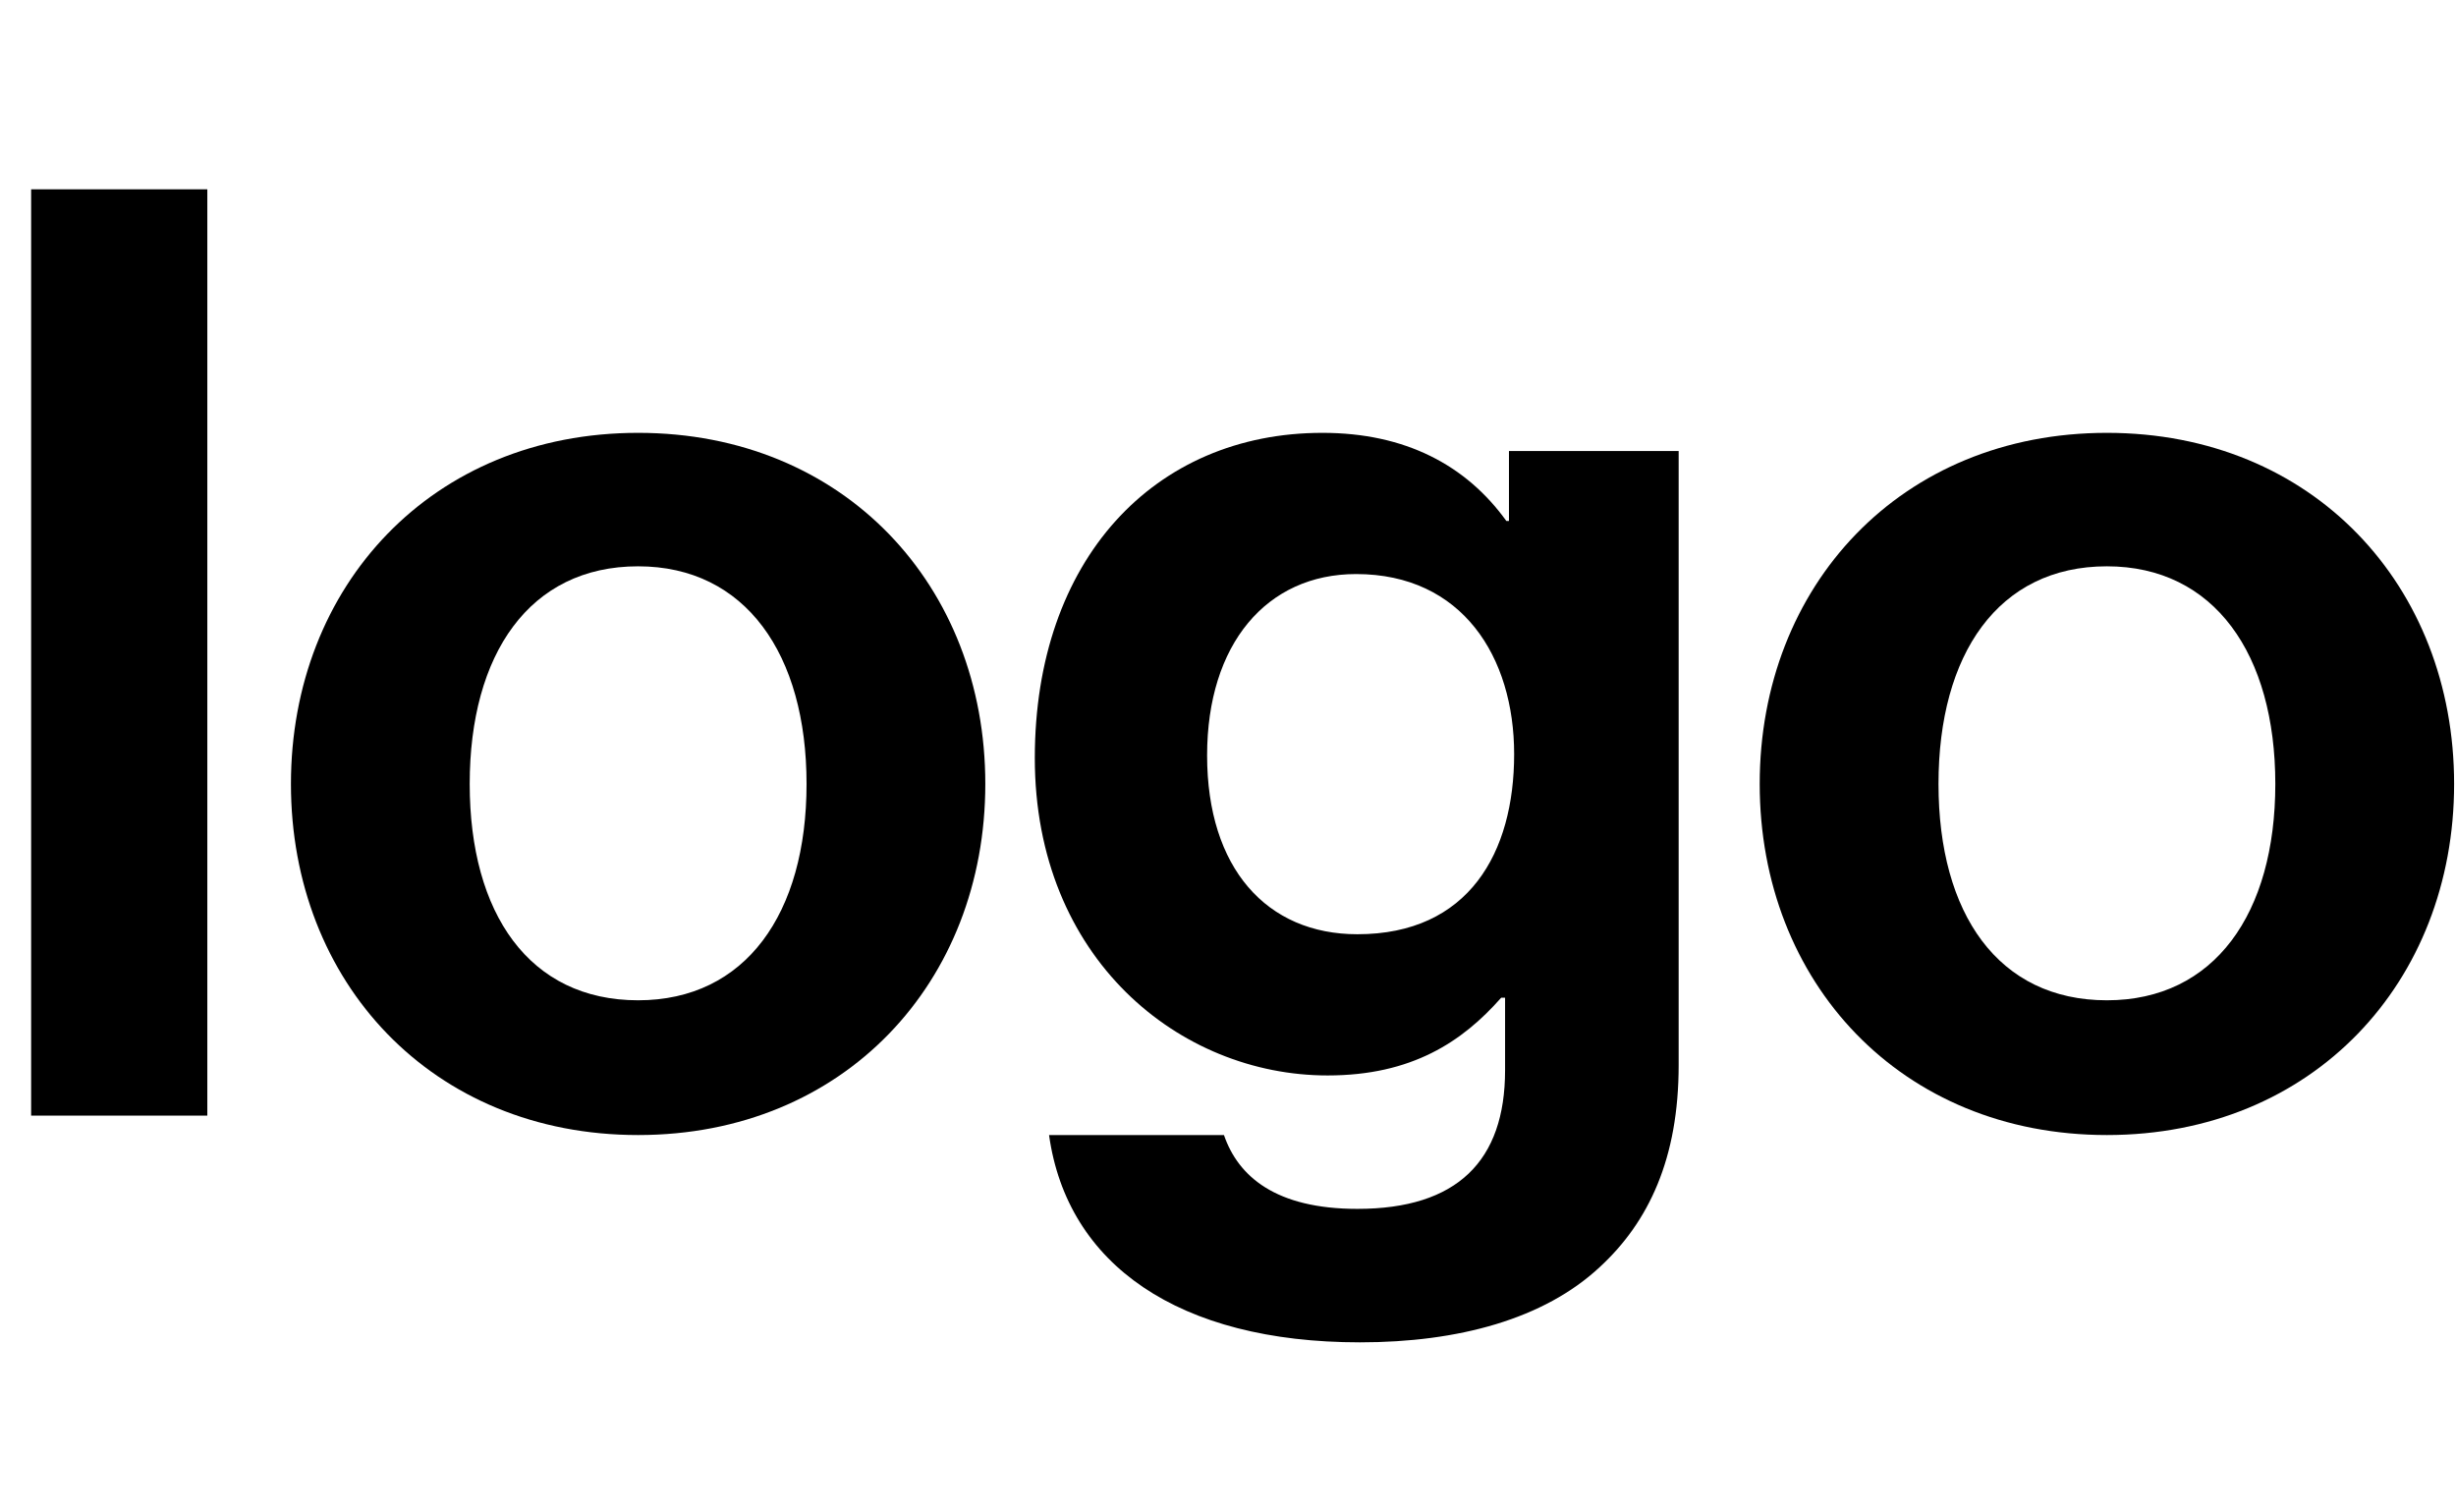
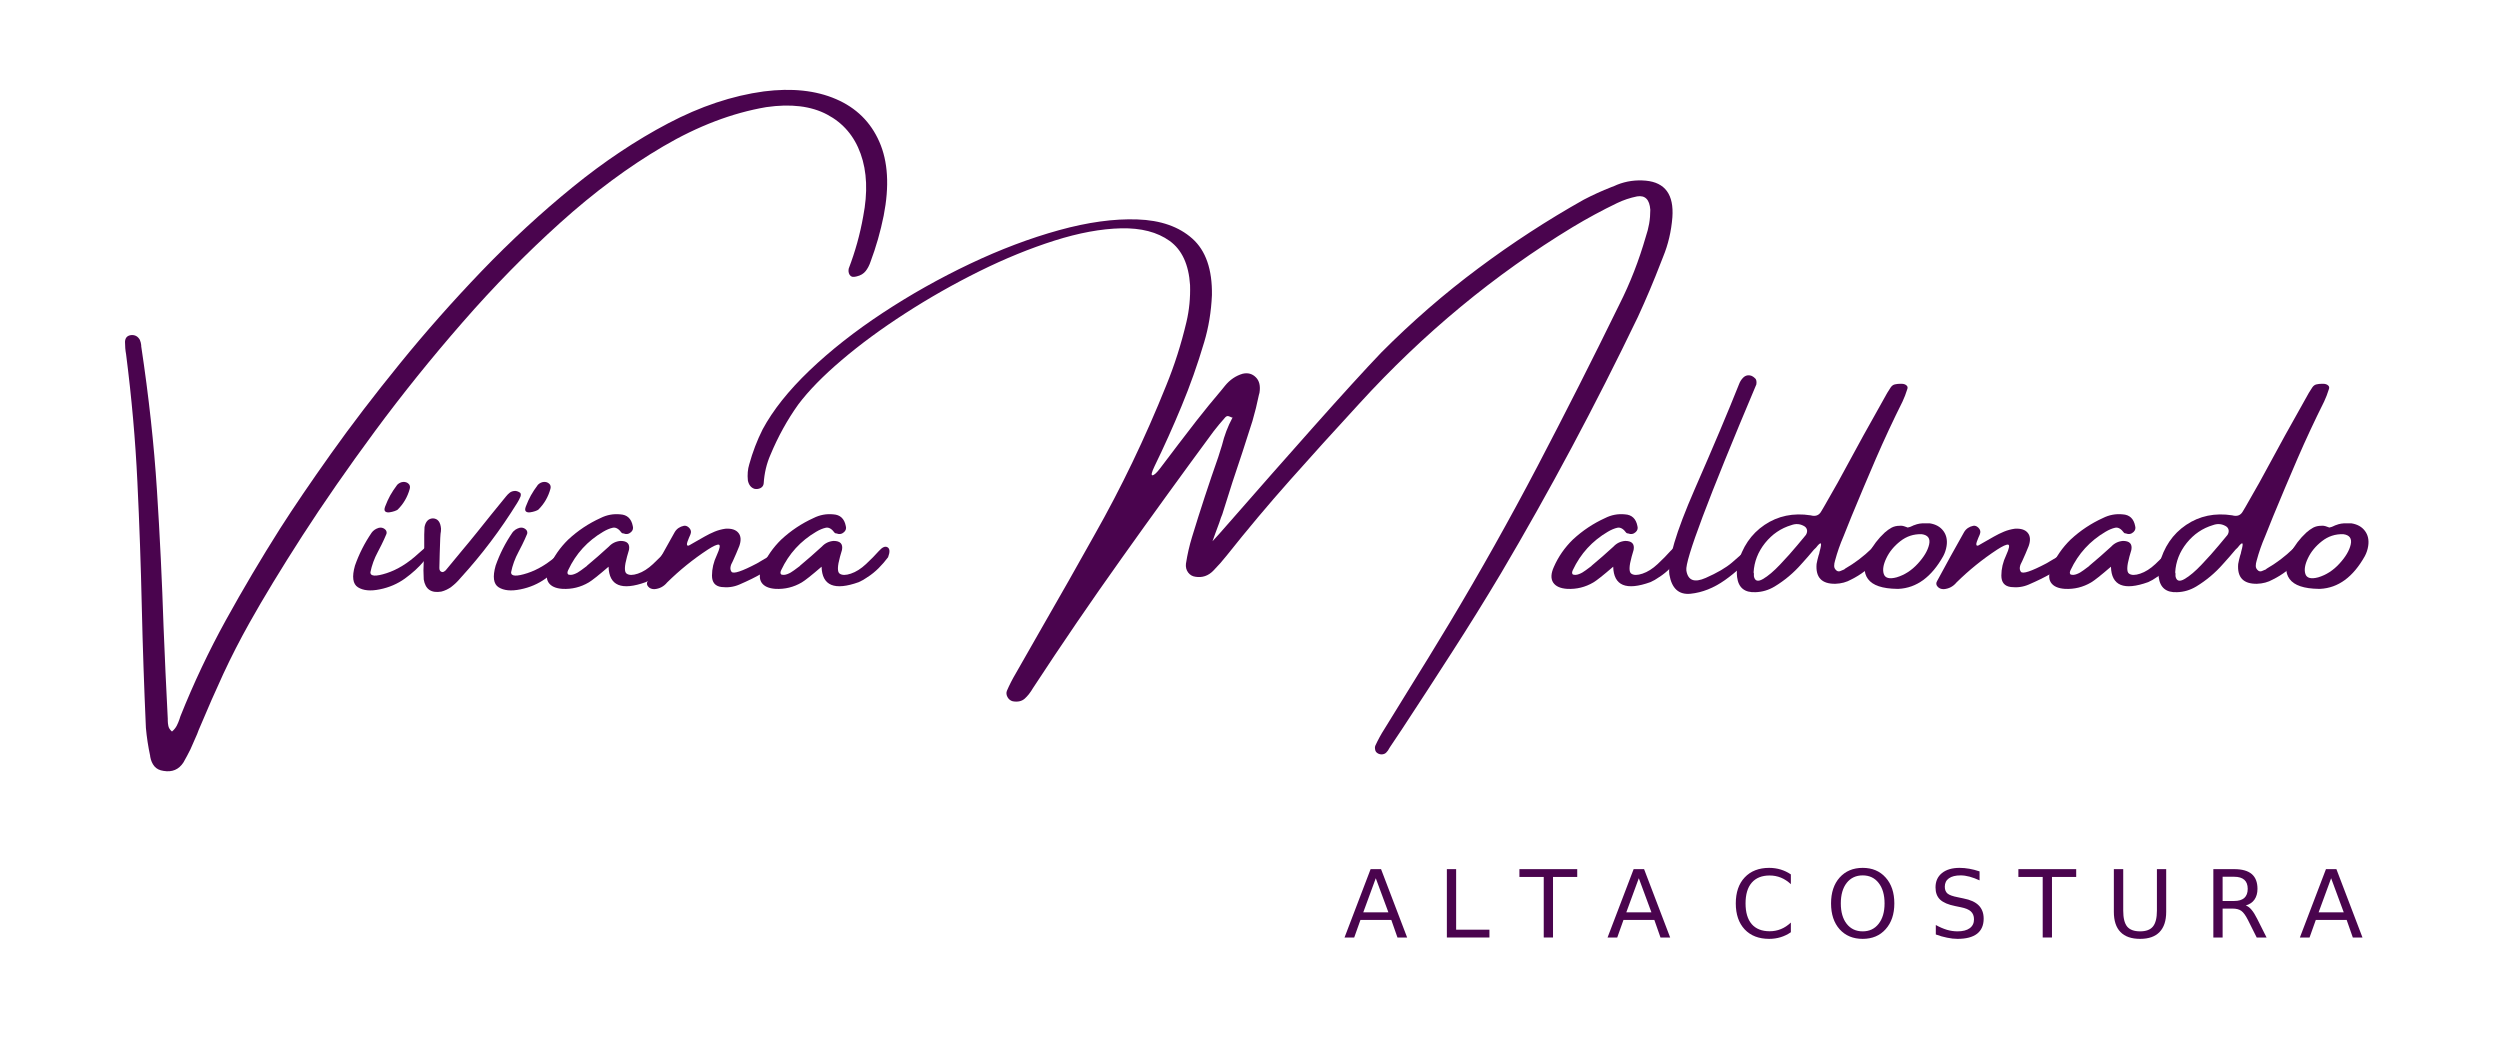
- <svg xmlns="http://www.w3.org/2000/svg" width="65" height="40" viewBox="0 0 65 40" fill="#000">
-   <path d="M0.824 29.524H5.487V5.01H0.824V29.524Z" />
-   <path d="M16.888 30.038C22.34 30.038 26.077 25.992 26.077 20.747C26.077 15.501 22.34 11.455 16.888 11.455C11.437 11.455 7.7 15.501 7.7 20.747C7.7 25.992 11.437 30.038 16.888 30.038ZM16.888 26.472C14.008 26.472 12.431 24.175 12.431 20.747C12.431 17.318 14.008 14.987 16.888 14.987C19.734 14.987 21.346 17.318 21.346 20.747C21.346 24.175 19.734 26.472 16.888 26.472Z" />
-   <path d="M35.993 35.524C38.599 35.524 40.862 34.907 42.336 33.535C43.639 32.335 44.427 30.655 44.427 28.187V11.935H39.936V13.787H39.867C38.804 12.312 37.193 11.455 34.999 11.455C30.542 11.455 27.387 14.815 27.387 20.061C27.387 25.375 31.227 28.461 35.136 28.461C37.364 28.461 38.702 27.57 39.73 26.404H39.833V28.324C39.833 30.724 38.564 31.992 35.924 31.992C33.764 31.992 32.77 31.135 32.393 30.038H27.764C28.244 33.467 31.193 35.524 35.993 35.524ZM35.924 24.724C33.524 24.724 31.947 22.975 31.947 19.992C31.947 17.044 33.524 15.192 35.89 15.192C38.702 15.192 40.073 17.387 40.073 19.958C40.073 22.564 38.873 24.724 35.924 24.724Z" />
-   <path d="M55.761 30.038C61.212 30.038 64.95 25.992 64.95 20.747C64.95 15.501 61.212 11.455 55.761 11.455C50.31 11.455 46.572 15.501 46.572 20.747C46.572 25.992 50.31 30.038 55.761 30.038ZM55.761 26.472C52.881 26.472 51.304 24.175 51.304 20.747C51.304 17.318 52.881 14.987 55.761 14.987C58.607 14.987 60.218 17.318 60.218 20.747C60.218 24.175 58.607 26.472 55.761 26.472Z" />
+ <svg xmlns="http://www.w3.org/2000/svg" xmlns:xlink="http://www.w3.org/1999/xlink" width="400pt" height="170pt" viewBox="0 0 400 170" version="1.1">
+   <defs>
+     <g>
+       <symbol overflow="visible" id="glyph0-0">
+         <path style="stroke:none;" d="M 5.375 7.328 L 5.375 -69.703 L 49.641 -69.703 L 49.641 7.328 Z M 8.062 4.641 L 46.953 4.641 L 46.953 -67.016 L 8.062 -67.016 Z M 17.453 -54.344 C 18.555 -55.332 19.598 -56.098 20.578 -56.641 C 22.461 -57.711 24.469 -58.25 26.594 -58.25 C 29.875 -58.25 32.52 -57.398 34.531 -55.703 C 36.539 -54.004 37.547 -51.723 37.547 -48.859 C 37.547 -47.098 37.133 -45.332 36.312 -43.562 C 35.488 -41.801 33.93 -39.488 31.641 -36.625 C 29.379 -33.758 27.602 -31.395 26.312 -29.531 C 25.031 -27.664 24.391 -25.883 24.391 -24.188 C 24.391 -22.844 24.82 -20.469 25.688 -17.062 L 23.953 -17.062 C 22.703 -20.531 22.078 -23.176 22.078 -25 C 22.078 -27.738 23.535 -31.645 26.453 -36.719 C 29.367 -41.801 30.828 -45.68 30.828 -48.359 C 30.828 -50.41 30.238 -52.023 29.062 -53.203 C 27.883 -54.391 26.254 -54.984 24.172 -54.984 C 22.805 -54.984 21.566 -54.68 20.453 -54.078 C 19.523 -53.535 18.523 -52.816 17.453 -51.922 Z M 20.906 -10.625 L 23.953 -13.719 C 24.336 -14.082 24.695 -14.266 25.031 -14.266 C 25.383 -14.266 25.781 -14.066 26.219 -13.672 L 29.219 -10.453 C 29.551 -10.055 29.719 -9.695 29.719 -9.375 C 29.719 -8.988 29.535 -8.598 29.172 -8.203 L 26.141 -4.859 C 25.66 -4.367 25.289 -4.125 25.031 -4.125 C 24.633 -4.125 24.273 -4.301 23.953 -4.656 L 20.672 -8.469 C 20.43 -8.789 20.312 -9.109 20.312 -9.422 C 20.312 -9.785 20.508 -10.188 20.906 -10.625 Z M 20.906 -10.625 " />
+       </symbol>
+       <symbol overflow="visible" id="glyph0-1">
+         <path style="stroke:none;" d="M 102.219 -85.375 C 106.695 -85.945 110.547 -85.535 113.766 -84.141 C 116.992 -82.754 119.301 -80.484 120.688 -77.328 C 122.082 -74.18 122.316 -70.238 121.391 -65.5 C 120.879 -62.957 120.176 -60.492 119.281 -58.109 C 119.102 -57.566 118.848 -57.078 118.516 -56.641 C 118.18 -56.211 117.707 -55.926 117.094 -55.781 C 116.875 -55.719 116.66 -55.691 116.453 -55.703 C 116.242 -55.723 116.066 -55.844 115.922 -56.062 C 115.836 -56.207 115.785 -56.367 115.766 -56.547 C 115.754 -56.723 115.766 -56.883 115.797 -57.031 C 116.836 -59.75 117.609 -62.523 118.109 -65.359 C 118.859 -69.211 118.723 -72.555 117.703 -75.391 C 116.691 -78.223 114.906 -80.316 112.344 -81.672 C 109.781 -83.035 106.531 -83.43 102.594 -82.859 C 97.156 -81.93 91.66 -79.836 86.109 -76.578 C 80.555 -73.316 75.07 -69.25 69.656 -64.375 C 64.25 -59.508 59.039 -54.203 54.031 -48.453 C 49.02 -42.711 44.336 -36.895 39.984 -31 C 35.641 -25.113 31.766 -19.531 28.359 -14.25 C 24.961 -8.969 22.148 -4.336 19.922 -0.359 C 18.422 2.316 17.023 5.039 15.734 7.812 C 14.453 10.594 13.219 13.398 12.031 16.234 C 11.852 16.629 11.691 17.031 11.547 17.438 C 11.191 18.25 10.832 19.066 10.469 19.891 C 10.113 20.609 9.738 21.312 9.344 22 C 8.602 23.133 7.547 23.582 6.172 23.344 C 5.535 23.258 5.047 23.016 4.703 22.609 C 4.367 22.203 4.145 21.688 4.031 21.062 C 4.031 21.031 4.031 21 4.031 20.969 C 3.707 19.457 3.477 17.953 3.344 16.453 C 3.051 9.859 2.832 3.414 2.688 -2.875 C 2.539 -9.531 2.305 -16.191 1.984 -22.859 C 1.672 -29.523 1.066 -36.348 0.172 -43.328 C 0.055 -43.961 0 -44.625 0 -45.312 C 0.031 -45.969 0.375 -46.328 1.031 -46.391 C 1.625 -46.422 2.07 -46.164 2.375 -45.625 C 2.488 -45.352 2.562 -45.07 2.594 -44.781 C 2.594 -44.75 2.594 -44.691 2.594 -44.609 C 3.812 -36.516 4.648 -28.844 5.109 -21.594 C 5.578 -14.344 5.93 -7.031 6.172 0.344 C 6.359 5.062 6.582 9.953 6.844 15.016 C 6.844 15.078 6.844 15.164 6.844 15.281 C 6.844 15.562 6.875 15.852 6.938 16.156 C 7 16.469 7.191 16.766 7.516 17.047 C 7.848 16.766 8.102 16.453 8.281 16.109 C 8.457 15.766 8.602 15.414 8.719 15.062 C 8.781 14.914 8.828 14.77 8.859 14.625 C 10.973 9.332 13.398 4.195 16.141 -0.781 C 18.891 -5.758 21.785 -10.648 24.828 -15.453 C 27.047 -18.922 29.77 -22.926 33 -27.469 C 36.238 -32.02 39.895 -36.801 43.969 -41.812 C 48.039 -46.832 52.41 -51.773 57.078 -56.641 C 61.754 -61.504 66.602 -65.977 71.625 -70.062 C 76.656 -74.156 81.75 -77.555 86.906 -80.266 C 92.07 -82.984 97.176 -84.688 102.219 -85.375 Z M 102.219 -85.375 " />
+       </symbol>
+       <symbol overflow="visible" id="glyph0-2">
+         <path style="stroke:none;" d="M 9.703 -10.281 C 8.836 -9.25 7.805 -8.301 6.609 -7.438 C 5.422 -6.582 4.078 -6.004 2.578 -5.703 C 1.086 -5.398 -0.07 -5.508 -0.906 -6.031 C -1.738 -6.551 -1.898 -7.707 -1.391 -9.5 C -0.742 -11.352 0.148 -13.117 1.297 -14.797 C 1.555 -15.148 1.93 -15.398 2.422 -15.547 C 2.773 -15.629 3.086 -15.566 3.359 -15.359 C 3.629 -15.16 3.727 -14.906 3.656 -14.594 C 3.414 -14.008 3.148 -13.426 2.859 -12.844 C 2.566 -12.258 2.367 -11.875 2.266 -11.688 C 1.703 -10.645 1.305 -9.555 1.078 -8.422 C 1.078 -7.773 1.945 -7.734 3.688 -8.297 C 5.426 -8.867 7.117 -9.914 8.766 -11.438 C 10.41 -12.957 11.195 -13.406 11.125 -12.781 C 11.051 -12.156 10.578 -11.32 9.703 -10.281 Z M 5.438 -18.453 C 5.363 -18.391 5.195 -18.312 4.938 -18.219 C 4.688 -18.133 4.422 -18.07 4.141 -18.031 C 3.859 -17.988 3.633 -18.031 3.469 -18.156 C 3.301 -18.289 3.289 -18.555 3.438 -18.953 C 3.695 -19.629 3.969 -20.223 4.25 -20.734 C 4.539 -21.254 4.914 -21.82 5.375 -22.438 C 5.664 -22.719 5.984 -22.867 6.328 -22.891 C 6.672 -22.91 6.953 -22.816 7.172 -22.609 C 7.398 -22.41 7.469 -22.133 7.375 -21.781 C 7.02 -20.488 6.375 -19.379 5.438 -18.453 Z M 5.438 -18.453 " />
+       </symbol>
+       <symbol overflow="visible" id="glyph0-3">
+         <path style="stroke:none;" d="M 15.578 -20.562 C 15.43 -20.195 15.254 -19.852 15.047 -19.531 C 12.391 -15.238 9.375 -11.242 6 -7.547 C 5.551 -7.004 5.055 -6.523 4.516 -6.109 C 4.016 -5.742 3.477 -5.488 2.906 -5.344 C 1.289 -5.07 0.352 -5.719 0.094 -7.281 C 0.031 -8.25 0.031 -9.219 0.094 -10.188 C 0.094 -10.625 0.094 -11.051 0.094 -11.469 C 0.094 -11.469 0.117 -11.469 0.172 -11.469 C 0.172 -11.77 0.172 -12.055 0.172 -12.328 C 0.172 -13.047 0.172 -13.766 0.172 -14.484 C 0.172 -14.867 0.188 -15.266 0.219 -15.672 C 0.395 -16.566 0.844 -17.031 1.562 -17.062 C 2.344 -17.031 2.773 -16.477 2.859 -15.406 C 2.859 -15.113 2.832 -14.844 2.781 -14.594 C 2.75 -14.332 2.734 -14.098 2.734 -13.891 C 2.672 -12.316 2.625 -10.723 2.594 -9.109 C 2.594 -8.742 2.742 -8.531 3.047 -8.469 C 3.16 -8.469 3.258 -8.492 3.344 -8.547 C 3.438 -8.598 3.52 -8.66 3.594 -8.734 C 4.531 -9.848 5.445 -10.957 6.344 -12.062 C 6.707 -12.5 7.066 -12.93 7.422 -13.359 C 7.816 -13.859 8.207 -14.336 8.594 -14.797 C 10.133 -16.734 11.688 -18.656 13.25 -20.562 C 13.438 -20.801 13.645 -21.008 13.875 -21.188 C 14.113 -21.363 14.41 -21.453 14.766 -21.453 C 15.055 -21.422 15.312 -21.316 15.531 -21.141 C 15.594 -21.078 15.625 -20.988 15.625 -20.875 C 15.625 -20.758 15.609 -20.656 15.578 -20.562 Z M 15.578 -20.562 " />
+       </symbol>
+       <symbol overflow="visible" id="glyph0-4">
+         <path style="stroke:none;" d="M 17.703 -12.438 C 18.086 -12.219 18.117 -11.688 17.797 -10.844 C 17.328 -10.219 16.82 -9.633 16.281 -9.094 C 15.75 -8.562 15.164 -8.086 14.531 -7.672 C 14.477 -7.672 14.453 -7.656 14.453 -7.625 C 14.023 -7.32 13.578 -7.066 13.109 -6.859 C 9.223 -5.461 7.238 -6.285 7.156 -9.328 C 5.57 -7.961 4.516 -7.125 3.984 -6.812 C 2.691 -6.051 1.297 -5.707 -0.203 -5.781 C -1.305 -5.852 -2.055 -6.191 -2.453 -6.797 C -2.848 -7.41 -2.812 -8.238 -2.344 -9.281 C -1.625 -10.926 -0.609 -12.391 0.703 -13.672 C 2.254 -15.109 3.973 -16.254 5.859 -17.109 C 6.867 -17.617 7.926 -17.816 9.031 -17.703 C 10.133 -17.641 10.801 -17.016 11.031 -15.828 C 11.133 -15.461 11.047 -15.145 10.766 -14.875 C 10.41 -14.539 9.992 -14.469 9.516 -14.656 C 9.484 -14.656 9.438 -14.66 9.375 -14.672 C 9.32 -14.691 9.281 -14.719 9.25 -14.75 C 8.781 -15.395 8.305 -15.664 7.828 -15.562 C 7.348 -15.457 6.836 -15.242 6.297 -14.922 C 3.797 -13.453 1.93 -11.41 0.703 -8.797 C 0.641 -8.68 0.598 -8.551 0.578 -8.406 C 0.566 -8.27 0.609 -8.16 0.703 -8.078 C 0.992 -7.984 1.316 -8.004 1.672 -8.141 C 2.035 -8.273 2.395 -8.477 2.75 -8.75 C 3.113 -9.02 3.414 -9.242 3.656 -9.422 C 3.695 -9.473 3.719 -9.5 3.719 -9.5 C 4.906 -10.488 6.066 -11.504 7.203 -12.547 C 7.703 -13.086 8.328 -13.391 9.078 -13.453 C 10.148 -13.453 10.598 -12.973 10.422 -12.016 C 10.328 -11.648 10.223 -11.289 10.109 -10.938 C 9.68 -9.395 9.66 -8.488 10.047 -8.219 C 10.441 -7.945 11.039 -7.945 11.844 -8.219 C 12.656 -8.488 13.461 -9 14.266 -9.75 C 15.078 -10.508 15.758 -11.203 16.312 -11.828 C 16.863 -12.453 17.328 -12.656 17.703 -12.438 Z M 17.703 -12.438 " />
+       </symbol>
+       <symbol overflow="visible" id="glyph0-5">
+         <path style="stroke:none;" d="M 19.344 -12.188 C 19.602 -11.852 19.273 -11.254 18.359 -10.391 C 17.453 -9.535 16.484 -8.812 15.453 -8.219 C 14.43 -7.633 13.242 -7.051 11.891 -6.469 C 10.992 -6.082 10.039 -5.953 9.031 -6.078 C 8.02 -6.211 7.516 -6.82 7.516 -7.906 C 7.516 -9 7.77 -10.082 8.281 -11.156 C 8.781 -12.258 8.883 -12.828 8.594 -12.859 C 8.312 -12.898 7.727 -12.633 6.844 -12.062 C 4.508 -10.531 2.344 -8.781 0.344 -6.812 C -0.195 -6.156 -0.879 -5.797 -1.703 -5.734 C -2.129 -5.734 -2.457 -5.867 -2.688 -6.141 C -2.926 -6.41 -2.957 -6.695 -2.781 -7 C -1.352 -9.656 0.094 -12.281 1.562 -14.875 C 1.883 -15.406 2.375 -15.738 3.031 -15.875 C 3.301 -15.914 3.555 -15.828 3.797 -15.609 C 4.035 -15.391 4.156 -15.145 4.156 -14.875 C 4.125 -14.613 4.016 -14.301 3.828 -13.938 C 3.754 -13.727 3.676 -13.523 3.594 -13.328 C 3.52 -13.129 3.492 -12.961 3.516 -12.828 C 3.547 -12.703 3.648 -12.664 3.828 -12.719 C 4.078 -12.852 4.32 -12.992 4.562 -13.141 C 5.188 -13.492 5.781 -13.832 6.344 -14.156 C 6.852 -14.445 7.383 -14.707 7.938 -14.938 C 8.488 -15.164 9.066 -15.32 9.672 -15.406 C 10.648 -15.469 11.344 -15.242 11.75 -14.734 C 12.156 -14.234 12.203 -13.535 11.891 -12.641 C 11.566 -11.828 11.223 -11.023 10.859 -10.234 C 10.422 -9.484 10.348 -8.91 10.641 -8.516 C 10.93 -8.129 12.289 -8.578 14.719 -9.859 L 16.547 -10.938 C 18.273 -12.039 19.207 -12.457 19.344 -12.188 Z M 19.344 -12.188 " />
+       </symbol>
+       <symbol overflow="visible" id="glyph0-6">
+         <path style="stroke:none;" d="" />
+       </symbol>
+       <symbol overflow="visible" id="glyph0-7">
+         <path style="stroke:none;" d="M 107.156 -58.906 C 107.039 -58.613 106.926 -58.32 106.812 -58.031 C 105.676 -55.07 104.445 -52.16 103.125 -49.297 C 96.32 -35.148 89.016 -21.469 81.203 -8.25 C 78.66 -3.988 76.062 0.195 73.406 4.312 C 70.758 8.438 68.094 12.539 65.406 16.625 C 64.77 17.582 64.129 18.539 63.484 19.5 C 63.441 19.582 63.406 19.641 63.375 19.672 C 63.227 19.973 63.055 20.219 62.859 20.406 C 62.672 20.602 62.41 20.703 62.078 20.703 C 61.93 20.703 61.773 20.664 61.609 20.594 C 61.453 20.52 61.328 20.426 61.234 20.312 C 61.148 20.219 61.094 20.055 61.062 19.828 C 61.031 19.609 61.047 19.438 61.109 19.312 C 61.547 18.363 62.035 17.469 62.578 16.625 C 63.773 14.656 64.988 12.688 66.219 10.719 C 68.508 7.051 70.758 3.379 72.969 -0.297 C 77.883 -8.492 82.582 -16.863 87.062 -25.406 C 91.539 -33.957 95.91 -42.594 100.172 -51.312 C 101.879 -54.688 103.285 -58.297 104.391 -62.141 C 104.617 -62.805 104.797 -63.492 104.922 -64.203 C 105.047 -64.922 105.109 -65.664 105.109 -66.438 C 104.992 -68.07 104.289 -68.785 103 -68.578 C 101.863 -68.348 100.789 -67.988 99.781 -67.5 C 97.383 -66.344 95.023 -65.066 92.703 -63.672 C 80.203 -56.086 68.816 -46.672 58.547 -35.422 C 58.398 -35.242 58.238 -35.066 58.062 -34.891 C 54.508 -31.035 50.988 -27.145 47.5 -23.219 C 44.008 -19.289 40.617 -15.254 37.328 -11.109 C 36.641 -10.242 35.926 -9.438 35.188 -8.688 C 34.383 -7.863 33.43 -7.539 32.328 -7.719 C 31.848 -7.781 31.457 -8.008 31.156 -8.406 C 30.863 -8.812 30.75 -9.281 30.812 -9.812 C 31.039 -11.281 31.363 -12.695 31.781 -14.062 C 33.102 -18.395 34.504 -22.664 35.984 -26.875 C 36.191 -27.531 36.391 -28.16 36.578 -28.766 C 36.961 -30.336 37.516 -31.789 38.234 -33.125 C 38.234 -33.156 38.219 -33.172 38.188 -33.172 C 38.008 -33.273 37.828 -33.352 37.641 -33.406 C 37.461 -33.469 37.285 -33.41 37.109 -33.234 C 36.461 -32.516 35.836 -31.766 35.234 -30.984 C 30.285 -24.273 25.383 -17.508 20.531 -10.688 C 15.676 -3.875 10.941 3.055 6.328 10.109 C 5.93 10.797 5.492 11.352 5.016 11.781 C 4.535 12.207 3.895 12.348 3.094 12.203 C 2.738 12.109 2.461 11.891 2.266 11.547 C 2.078 11.203 2.039 10.867 2.156 10.547 C 2.57 9.586 3.035 8.676 3.547 7.812 C 4.973 5.344 6.383 2.867 7.781 0.391 C 10.602 -4.504 13.395 -9.426 16.156 -14.375 C 20.457 -21.957 24.289 -29.941 27.656 -38.328 C 28.977 -41.555 30.055 -44.941 30.891 -48.484 C 31.336 -50.367 31.531 -52.336 31.469 -54.391 C 31.258 -57.68 30.172 -60.035 28.203 -61.453 C 26.234 -62.867 23.645 -63.539 20.438 -63.469 C 17.227 -63.395 13.672 -62.738 9.766 -61.5 C 5.859 -60.258 1.852 -58.625 -2.25 -56.594 C -6.352 -54.562 -10.305 -52.316 -14.109 -49.859 C -17.922 -47.398 -21.312 -44.906 -24.281 -42.375 C -27.25 -39.852 -29.562 -37.488 -31.219 -35.281 C -32.969 -32.832 -34.453 -30.145 -35.672 -27.219 C -36.285 -25.82 -36.645 -24.301 -36.75 -22.656 C -36.781 -22.332 -36.941 -22.086 -37.234 -21.922 C -37.523 -21.766 -37.848 -21.719 -38.203 -21.781 C -38.773 -21.957 -39.133 -22.406 -39.281 -23.125 C -39.375 -24.062 -39.301 -24.922 -39.062 -25.703 C -38.52 -27.672 -37.805 -29.535 -36.922 -31.297 C -35.273 -34.367 -32.773 -37.508 -29.422 -40.719 C -26.066 -43.926 -22.16 -47 -17.703 -49.938 C -13.242 -52.875 -8.586 -55.492 -3.734 -57.797 C 1.117 -60.098 5.863 -61.891 10.5 -63.172 C 15.133 -64.453 19.312 -65.023 23.031 -64.891 C 26.75 -64.766 29.68 -63.742 31.828 -61.828 C 33.984 -59.91 35.031 -56.895 34.969 -52.781 C 34.852 -50.125 34.438 -47.602 33.719 -45.219 C 32.676 -41.695 31.473 -38.297 30.109 -35.016 C 28.754 -31.742 27.312 -28.535 25.781 -25.391 C 25.312 -24.41 25.207 -23.93 25.469 -23.953 C 25.738 -23.984 26.145 -24.359 26.688 -25.078 C 28.625 -27.648 30.562 -30.188 32.5 -32.688 C 33.812 -34.363 35.156 -36.008 36.531 -37.625 C 36.707 -37.852 36.883 -38.07 37.062 -38.281 C 37.844 -39.238 38.785 -39.879 39.891 -40.203 C 40.723 -40.391 41.422 -40.203 41.984 -39.641 C 42.555 -39.086 42.754 -38.258 42.578 -37.156 C 42.547 -37.039 42.516 -36.926 42.484 -36.812 C 42.191 -35.383 41.848 -33.992 41.453 -32.641 C 40.41 -29.336 39.336 -26.055 38.234 -22.797 C 37.691 -21.117 37.156 -19.422 36.625 -17.703 C 36.508 -17.453 36.348 -17.004 36.141 -16.359 C 35.922 -15.785 35.711 -15.223 35.516 -14.672 C 35.328 -14.117 35.176 -13.695 35.062 -13.406 C 35.207 -13.52 36.531 -15.008 39.031 -17.875 C 42.438 -21.781 46.469 -26.352 51.125 -31.594 C 55.781 -36.832 59.43 -40.836 62.078 -43.609 C 66.984 -48.535 72.148 -53.02 77.578 -57.062 C 83.004 -61.113 88.629 -64.773 94.453 -68.047 C 95.891 -68.797 97.363 -69.469 98.875 -70.062 C 99.195 -70.176 99.516 -70.305 99.828 -70.453 C 101.266 -71.023 102.785 -71.238 104.391 -71.094 C 107.484 -70.801 108.898 -68.848 108.641 -65.234 C 108.461 -62.984 107.969 -60.875 107.156 -58.906 Z M 38.062 -33.328 C 38.145 -33.266 38.203 -33.211 38.234 -33.172 C 38.234 -33.172 38.234 -33.156 38.234 -33.125 C 38.266 -33.125 38.281 -33.141 38.281 -33.172 C 38.219 -33.211 38.145 -33.266 38.062 -33.328 Z M 38.062 -33.328 " />
+       </symbol>
+       <symbol overflow="visible" id="glyph0-8">
+         <path style="stroke:none;" d="M 11.812 -11.641 C 12.352 -12.18 12.801 -12.484 13.156 -12.547 C 13.52 -12.609 13.754 -12.551 13.859 -12.375 C 13.961 -12.195 13.891 -11.953 13.641 -11.641 C 12.211 -9.922 10.609 -8.43 8.828 -7.172 C 7.055 -5.922 5.227 -5.195 3.344 -5 C 1.469 -4.812 0.336 -5.836 -0.047 -8.078 C -0.336 -10.305 1.008 -14.848 4 -21.703 C 7 -28.555 9.367 -34.172 11.109 -38.547 C 11.254 -38.941 11.473 -39.285 11.766 -39.578 C 12.16 -39.961 12.625 -40.051 13.156 -39.844 C 13.332 -39.758 13.508 -39.629 13.688 -39.453 C 13.875 -39.273 13.938 -38.957 13.875 -38.5 C 6.164 -20.238 2.43 -10.312 2.672 -8.719 C 2.922 -7.125 3.953 -6.727 5.766 -7.531 C 7.586 -8.332 8.988 -9.148 9.969 -9.984 C 10.957 -10.828 11.57 -11.379 11.812 -11.641 Z M 11.812 -11.641 " />
+       </symbol>
+       <symbol overflow="visible" id="glyph0-9">
+         <path style="stroke:none;" d="M 21.672 -12.844 C 22.016 -12.758 22.191 -12.633 22.203 -12.469 C 22.223 -12.312 22.234 -12.234 22.234 -12.234 C 21.848 -11.547 21.406 -10.922 20.906 -10.359 C 19.75 -9.066 18.406 -8.039 16.875 -7.281 C 16.125 -6.852 15.273 -6.625 14.328 -6.594 C 12.148 -6.562 11.148 -7.617 11.328 -9.766 C 11.41 -10.223 11.516 -10.672 11.641 -11.109 C 11.723 -11.316 11.781 -11.531 11.812 -11.75 C 12.031 -12.531 12.094 -12.961 12 -13.047 C 11.906 -13.141 11.648 -12.914 11.234 -12.375 C 11.117 -12.281 11.008 -12.176 10.906 -12.062 C 10.258 -11.281 9.594 -10.516 8.906 -9.766 C 7.656 -8.336 6.223 -7.133 4.609 -6.156 C 3.648 -5.582 2.633 -5.281 1.562 -5.25 C -0.195 -5.164 -1.18 -5.973 -1.391 -7.672 C -1.473 -8.348 -1.441 -9.02 -1.297 -9.688 C -0.578 -12.457 0.852 -14.566 3 -16.016 C 5.145 -17.461 7.602 -17.973 10.375 -17.547 C 11.156 -17.328 11.723 -17.539 12.078 -18.188 C 12.234 -18.438 12.383 -18.691 12.531 -18.953 C 13.27 -20.234 14 -21.516 14.719 -22.797 C 16.07 -25.273 17.43 -27.77 18.797 -30.281 C 19.898 -32.25 21.008 -34.234 22.125 -36.234 C 22.445 -36.848 22.801 -37.441 23.188 -38.016 C 23.375 -38.285 23.598 -38.445 23.859 -38.5 C 24.129 -38.562 24.41 -38.594 24.703 -38.594 C 24.773 -38.594 24.848 -38.594 24.922 -38.594 C 25.254 -38.594 25.516 -38.508 25.703 -38.344 C 25.898 -38.188 25.941 -37.973 25.828 -37.703 C 25.617 -37.016 25.367 -36.363 25.078 -35.75 C 23.578 -32.75 22.16 -29.711 20.828 -26.641 C 19.504 -23.578 18.203 -20.492 16.922 -17.391 C 16.492 -16.305 16.062 -15.227 15.625 -14.156 C 15.082 -12.906 14.633 -11.617 14.281 -10.297 C 14.188 -10.004 14.141 -9.719 14.141 -9.438 C 14.141 -9.156 14.273 -8.906 14.547 -8.688 C 14.723 -8.57 14.91 -8.551 15.109 -8.625 C 15.305 -8.695 15.52 -8.785 15.75 -8.891 C 15.781 -8.93 15.828 -8.973 15.891 -9.016 C 17.441 -9.91 18.859 -10.984 20.141 -12.234 C 20.348 -12.441 20.57 -12.617 20.812 -12.766 C 21.051 -12.91 21.336 -12.938 21.672 -12.844 Z M 9.625 -14.422 C 9.801 -14.723 9.852 -15.004 9.781 -15.266 C 9.707 -15.535 9.523 -15.738 9.234 -15.875 C 8.629 -16.195 7.984 -16.234 7.297 -15.984 C 5.617 -15.484 4.211 -14.523 3.078 -13.109 C 1.953 -11.691 1.344 -10.129 1.25 -8.422 C 1.281 -8.336 1.297 -8.281 1.297 -8.25 C 1.297 -8.102 1.297 -7.957 1.297 -7.812 C 1.441 -7.031 1.926 -6.879 2.75 -7.359 C 3.57 -7.836 4.488 -8.613 5.5 -9.688 C 6.52 -10.758 7.43 -11.781 8.234 -12.75 C 9.047 -13.719 9.508 -14.273 9.625 -14.422 Z M 9.625 -14.422 " />
+       </symbol>
+       <symbol overflow="visible" id="glyph0-10">
+         <path style="stroke:none;" d="M 3.875 -5.781 L 3.812 -5.781 C 1.445 -5.812 -0.109 -6.336 -0.859 -7.359 C -1.609 -8.379 -1.57 -9.734 -0.75 -11.422 C -0.07 -12.711 0.785 -13.836 1.828 -14.797 C 2.191 -15.117 2.555 -15.379 2.922 -15.578 C 3.297 -15.773 3.723 -15.875 4.203 -15.875 C 4.473 -15.914 4.789 -15.863 5.156 -15.719 C 5.27 -15.688 5.383 -15.645 5.5 -15.594 C 5.77 -15.645 6.035 -15.738 6.297 -15.875 C 6.359 -15.914 6.445 -15.953 6.562 -15.984 C 7.102 -16.203 7.676 -16.297 8.281 -16.266 C 8.52 -16.266 8.77 -16.266 9.031 -16.266 C 9.988 -16.117 10.711 -15.711 11.203 -15.047 C 11.691 -14.391 11.863 -13.586 11.719 -12.641 C 11.633 -12.078 11.457 -11.539 11.188 -11.031 C 9.312 -7.676 6.926 -5.926 4.031 -5.781 Z M 7.734 -14.531 C 6.453 -14.57 5.312 -14.195 4.312 -13.406 C 3.312 -12.625 2.566 -11.719 2.078 -10.688 C 1.586 -9.664 1.453 -8.82 1.672 -8.156 C 1.891 -7.5 2.57 -7.32 3.719 -7.625 C 5 -8.008 6.129 -8.738 7.109 -9.812 C 8.098 -10.883 8.703 -11.906 8.922 -12.875 C 9.141 -13.844 8.742 -14.395 7.734 -14.531 Z M 7.734 -14.531 " />
+       </symbol>
+       <symbol overflow="visible" id="glyph1-0">
+         <path style="stroke:none;" d="M 0.75 2.656 L 0.75 -10.578 L 8.25 -10.578 L 8.25 2.656 Z M 1.594 1.812 L 7.406 1.812 L 7.406 -9.734 L 1.594 -9.734 Z M 1.594 1.812 " />
+       </symbol>
+       <symbol overflow="visible" id="glyph1-1">
+         <path style="stroke:none;" d="M 5.125 -9.484 L 3.125 -4.031 L 7.141 -4.031 Z M 4.297 -10.938 L 5.969 -10.938 L 10.141 0 L 8.594 0 L 7.609 -2.812 L 2.672 -2.812 L 1.672 0 L 0.125 0 Z M 4.297 -10.938 " />
+       </symbol>
+       <symbol overflow="visible" id="glyph1-2">
+         <path style="stroke:none;" d="" />
+       </symbol>
+       <symbol overflow="visible" id="glyph1-3">
+         <path style="stroke:none;" d="M 1.469 -10.938 L 2.953 -10.938 L 2.953 -1.25 L 8.281 -1.25 L 8.281 0 L 1.469 0 Z M 1.469 -10.938 " />
+       </symbol>
+       <symbol overflow="visible" id="glyph1-4">
+         <path style="stroke:none;" d="M -0.047 -10.938 L 9.203 -10.938 L 9.203 -9.688 L 5.328 -9.688 L 5.328 0 L 3.844 0 L 3.844 -9.688 L -0.047 -9.688 Z M -0.047 -10.938 " />
+       </symbol>
+       <symbol overflow="visible" id="glyph1-5">
+         <path style="stroke:none;" d="M 9.656 -10.094 L 9.656 -8.531 C 9.156 -9 8.625 -9.348 8.062 -9.578 C 7.5 -9.805 6.898 -9.922 6.266 -9.922 C 5.016 -9.922 4.055 -9.535 3.391 -8.766 C 2.734 -8.004 2.406 -6.898 2.406 -5.453 C 2.406 -4.016 2.734 -2.91 3.391 -2.141 C 4.055 -1.379 5.016 -1 6.266 -1 C 6.898 -1 7.5 -1.113 8.062 -1.344 C 8.625 -1.57 9.156 -1.922 9.656 -2.391 L 9.656 -0.844 C 9.145 -0.488 8.598 -0.223 8.016 -0.047 C 7.441 0.129 6.832 0.219 6.188 0.219 C 4.531 0.219 3.223 -0.285 2.266 -1.297 C 1.316 -2.316 0.844 -3.703 0.844 -5.453 C 0.844 -7.211 1.316 -8.598 2.266 -9.609 C 3.223 -10.629 4.531 -11.141 6.188 -11.141 C 6.832 -11.141 7.445 -11.051 8.031 -10.875 C 8.613 -10.695 9.156 -10.438 9.656 -10.094 Z M 9.656 -10.094 " />
+       </symbol>
+       <symbol overflow="visible" id="glyph1-6">
+         <path style="stroke:none;" d="M 5.906 -9.938 C 4.832 -9.938 3.977 -9.535 3.344 -8.734 C 2.719 -7.93 2.406 -6.836 2.406 -5.453 C 2.406 -4.078 2.719 -2.988 3.344 -2.188 C 3.977 -1.383 4.832 -0.984 5.906 -0.984 C 6.977 -0.984 7.828 -1.383 8.453 -2.188 C 9.086 -2.988 9.406 -4.078 9.406 -5.453 C 9.406 -6.836 9.086 -7.93 8.453 -8.734 C 7.828 -9.535 6.977 -9.938 5.906 -9.938 Z M 5.906 -11.141 C 7.438 -11.141 8.66 -10.625 9.578 -9.594 C 10.504 -8.562 10.969 -7.18 10.969 -5.453 C 10.969 -3.734 10.504 -2.359 9.578 -1.328 C 8.66 -0.297 7.438 0.219 5.906 0.219 C 4.375 0.219 3.145 -0.289 2.219 -1.312 C 1.301 -2.344 0.844 -3.723 0.844 -5.453 C 0.844 -7.18 1.301 -8.562 2.219 -9.594 C 3.145 -10.625 4.375 -11.141 5.906 -11.141 Z M 5.906 -11.141 " />
+       </symbol>
+       <symbol overflow="visible" id="glyph1-7">
+         <path style="stroke:none;" d="M 8.031 -10.578 L 8.031 -9.141 C 7.469 -9.398 6.938 -9.598 6.438 -9.734 C 5.938 -9.867 5.457 -9.938 5 -9.938 C 4.188 -9.938 3.562 -9.781 3.125 -9.469 C 2.688 -9.156 2.469 -8.707 2.469 -8.125 C 2.469 -7.645 2.613 -7.281 2.906 -7.031 C 3.195 -6.789 3.75 -6.594 4.562 -6.438 L 5.453 -6.25 C 6.555 -6.039 7.367 -5.672 7.891 -5.141 C 8.422 -4.609 8.688 -3.898 8.688 -3.016 C 8.688 -1.953 8.332 -1.145 7.625 -0.594 C 6.914 -0.051 5.875 0.219 4.5 0.219 C 3.977 0.219 3.426 0.156 2.844 0.031 C 2.258 -0.082 1.656 -0.254 1.031 -0.484 L 1.031 -2 C 1.633 -1.664 2.223 -1.41 2.797 -1.234 C 3.367 -1.066 3.938 -0.984 4.5 -0.984 C 5.344 -0.984 5.992 -1.148 6.453 -1.484 C 6.91 -1.816 7.141 -2.289 7.141 -2.906 C 7.141 -3.445 6.973 -3.867 6.641 -4.172 C 6.316 -4.473 5.781 -4.695 5.031 -4.844 L 4.125 -5.031 C 3.02 -5.25 2.219 -5.594 1.719 -6.062 C 1.227 -6.531 0.984 -7.18 0.984 -8.016 C 0.984 -8.984 1.32 -9.742 2 -10.297 C 2.688 -10.859 3.629 -11.141 4.828 -11.141 C 5.336 -11.141 5.859 -11.094 6.391 -11 C 6.922 -10.906 7.469 -10.766 8.031 -10.578 Z M 8.031 -10.578 " />
+       </symbol>
+       <symbol overflow="visible" id="glyph1-8">
+         <path style="stroke:none;" d="M 1.297 -10.938 L 2.797 -10.938 L 2.797 -4.297 C 2.797 -3.117 3.004 -2.27 3.422 -1.75 C 3.848 -1.238 4.539 -0.984 5.5 -0.984 C 6.445 -0.984 7.129 -1.238 7.547 -1.75 C 7.973 -2.27 8.188 -3.117 8.188 -4.297 L 8.188 -10.938 L 9.672 -10.938 L 9.672 -4.109 C 9.672 -2.68 9.316 -1.602 8.609 -0.875 C 7.91 -0.145 6.875 0.219 5.5 0.219 C 4.113 0.219 3.066 -0.145 2.359 -0.875 C 1.648 -1.602 1.297 -2.68 1.297 -4.109 Z M 1.297 -10.938 " />
+       </symbol>
+       <symbol overflow="visible" id="glyph1-9">
+         <path style="stroke:none;" d="M 6.656 -5.125 C 6.977 -5.02 7.285 -4.789 7.578 -4.438 C 7.879 -4.082 8.18 -3.598 8.484 -2.984 L 9.984 0 L 8.406 0 L 7 -2.812 C 6.633 -3.539 6.281 -4.023 5.938 -4.266 C 5.602 -4.504 5.145 -4.625 4.562 -4.625 L 2.953 -4.625 L 2.953 0 L 1.469 0 L 1.469 -10.938 L 4.812 -10.938 C 6.062 -10.938 6.992 -10.676 7.609 -10.156 C 8.223 -9.633 8.531 -8.844 8.531 -7.781 C 8.531 -7.094 8.367 -6.52 8.047 -6.062 C 7.734 -5.613 7.27 -5.301 6.656 -5.125 Z M 2.953 -9.719 L 2.953 -5.844 L 4.812 -5.844 C 5.52 -5.844 6.055 -6.004 6.422 -6.328 C 6.785 -6.66 6.969 -7.145 6.969 -7.781 C 6.969 -8.426 6.785 -8.91 6.422 -9.234 C 6.055 -9.555 5.52 -9.719 4.812 -9.719 Z M 2.953 -9.719 " />
+       </symbol>
+     </g>
+   </defs>
+   <g id="surface2">
+     <g style="fill:rgb(29.02%,1.569%,30.588%);fill-opacity:1;">
+       <use xlink:href="#glyph0-1" x="20" y="100" />
+       <use xlink:href="#glyph0-2" x="58.184" y="100" />
+       <use xlink:href="#glyph0-3" x="67.705" y="100" />
+       <use xlink:href="#glyph0-2" x="80.693" y="100" />
+       <use xlink:href="#glyph0-4" x="90.215" y="100" />
+       <use xlink:href="#glyph0-5" x="106.401" y="100" />
+       <use xlink:href="#glyph0-4" x="124.297" y="100" />
+       <use xlink:href="#glyph0-6" x="140.483" y="100" />
+       <use xlink:href="#glyph0-7" x="158.94" y="100" />
+       <use xlink:href="#glyph0-4" x="250.957" y="100" />
+       <use xlink:href="#glyph0-8" x="267.144" y="100" />
+       <use xlink:href="#glyph0-9" x="279.326" y="100" />
+       <use xlink:href="#glyph0-10" x="299.736" y="100" />
+       <use xlink:href="#glyph0-5" x="312.7" y="100" />
+       <use xlink:href="#glyph0-4" x="330.596" y="100" />
+       <use xlink:href="#glyph0-9" x="346.782" y="100" />
+       <use xlink:href="#glyph0-10" x="367.192" y="100" />
+     </g>
+     <g style="fill:rgb(29.02%,1.569%,30.588%);fill-opacity:1;">
+       <use xlink:href="#glyph1-1" x="215" y="150" />
+       <use xlink:href="#glyph1-2" x="225.261" y="150" />
+       <use xlink:href="#glyph1-3" x="230.029" y="150" />
+       <use xlink:href="#glyph1-2" x="238.386" y="150" />
+       <use xlink:href="#glyph1-4" x="243.154" y="150" />
+       <use xlink:href="#glyph1-2" x="252.317" y="150" />
+       <use xlink:href="#glyph1-1" x="257.085" y="150" />
+       <use xlink:href="#glyph1-2" x="267.346" y="150" />
+       <use xlink:href="#glyph1-2" x="272.114" y="150" />
+       <use xlink:href="#glyph1-5" x="276.882" y="150" />
+       <use xlink:href="#glyph1-2" x="287.356" y="150" />
+       <use xlink:href="#glyph1-6" x="292.124" y="150" />
+       <use xlink:href="#glyph1-2" x="303.931" y="150" />
+       <use xlink:href="#glyph1-7" x="308.699" y="150" />
+       <use xlink:href="#glyph1-2" x="318.22" y="150" />
+       <use xlink:href="#glyph1-4" x="322.988" y="150" />
+       <use xlink:href="#glyph1-2" x="332.151" y="150" />
+       <use xlink:href="#glyph1-8" x="336.919" y="150" />
+       <use xlink:href="#glyph1-2" x="347.898" y="150" />
+       <use xlink:href="#glyph1-9" x="352.666" y="150" />
+       <use xlink:href="#glyph1-2" x="363.088" y="150" />
+       <use xlink:href="#glyph1-1" x="367.856" y="150" />
+     </g>
+   </g>
</svg>
